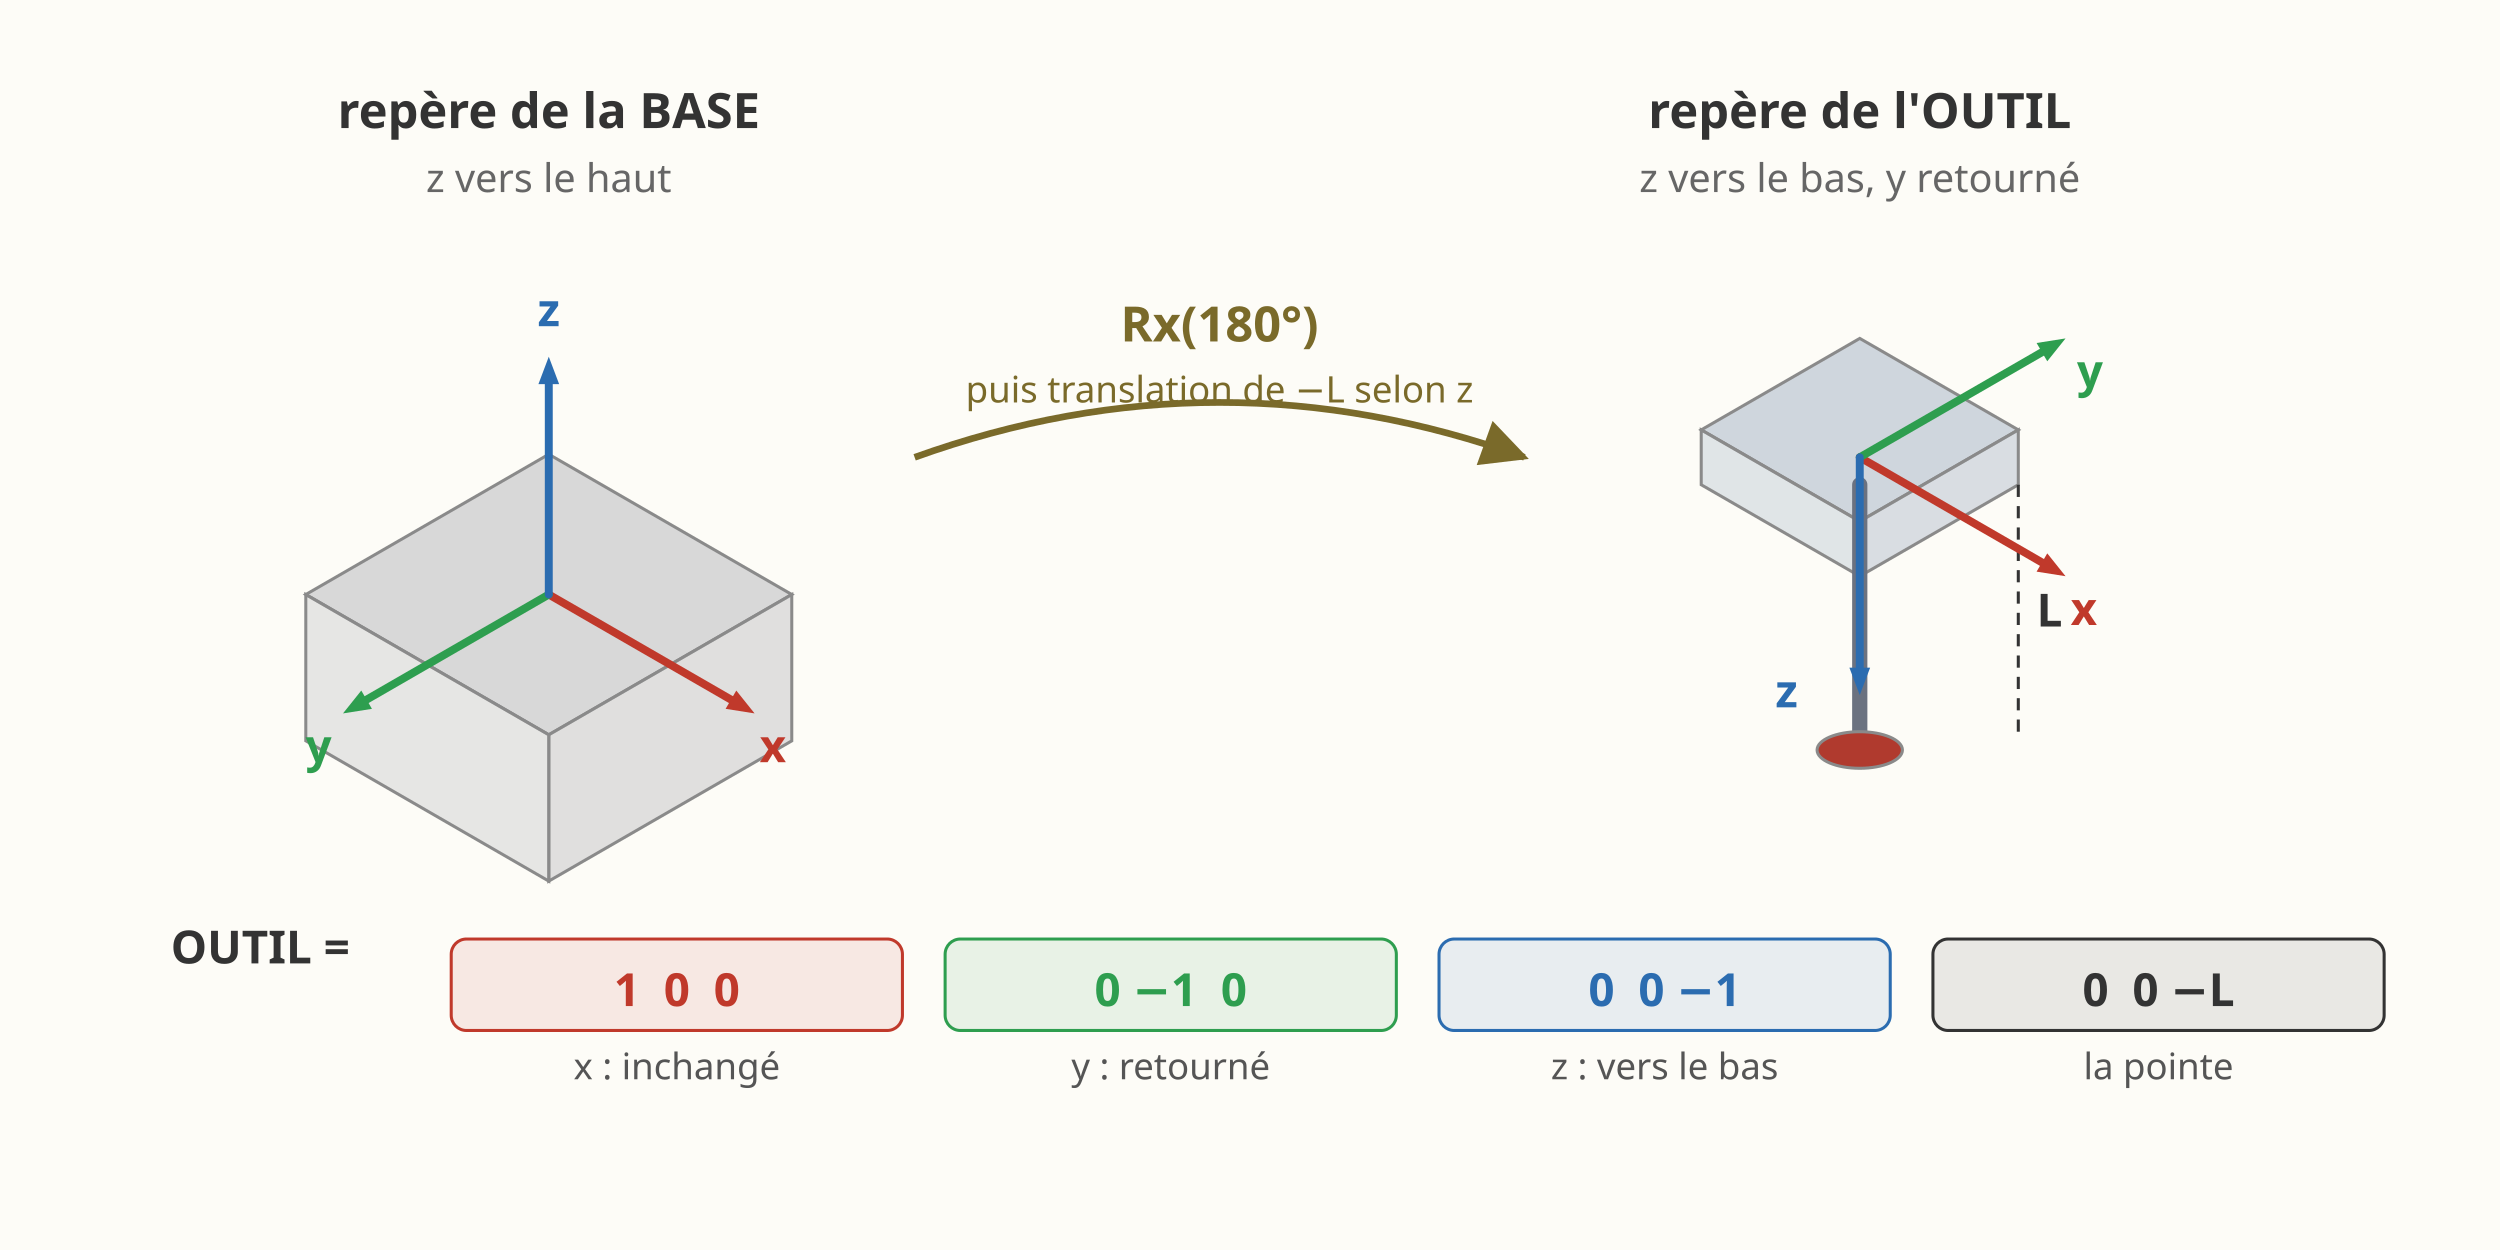
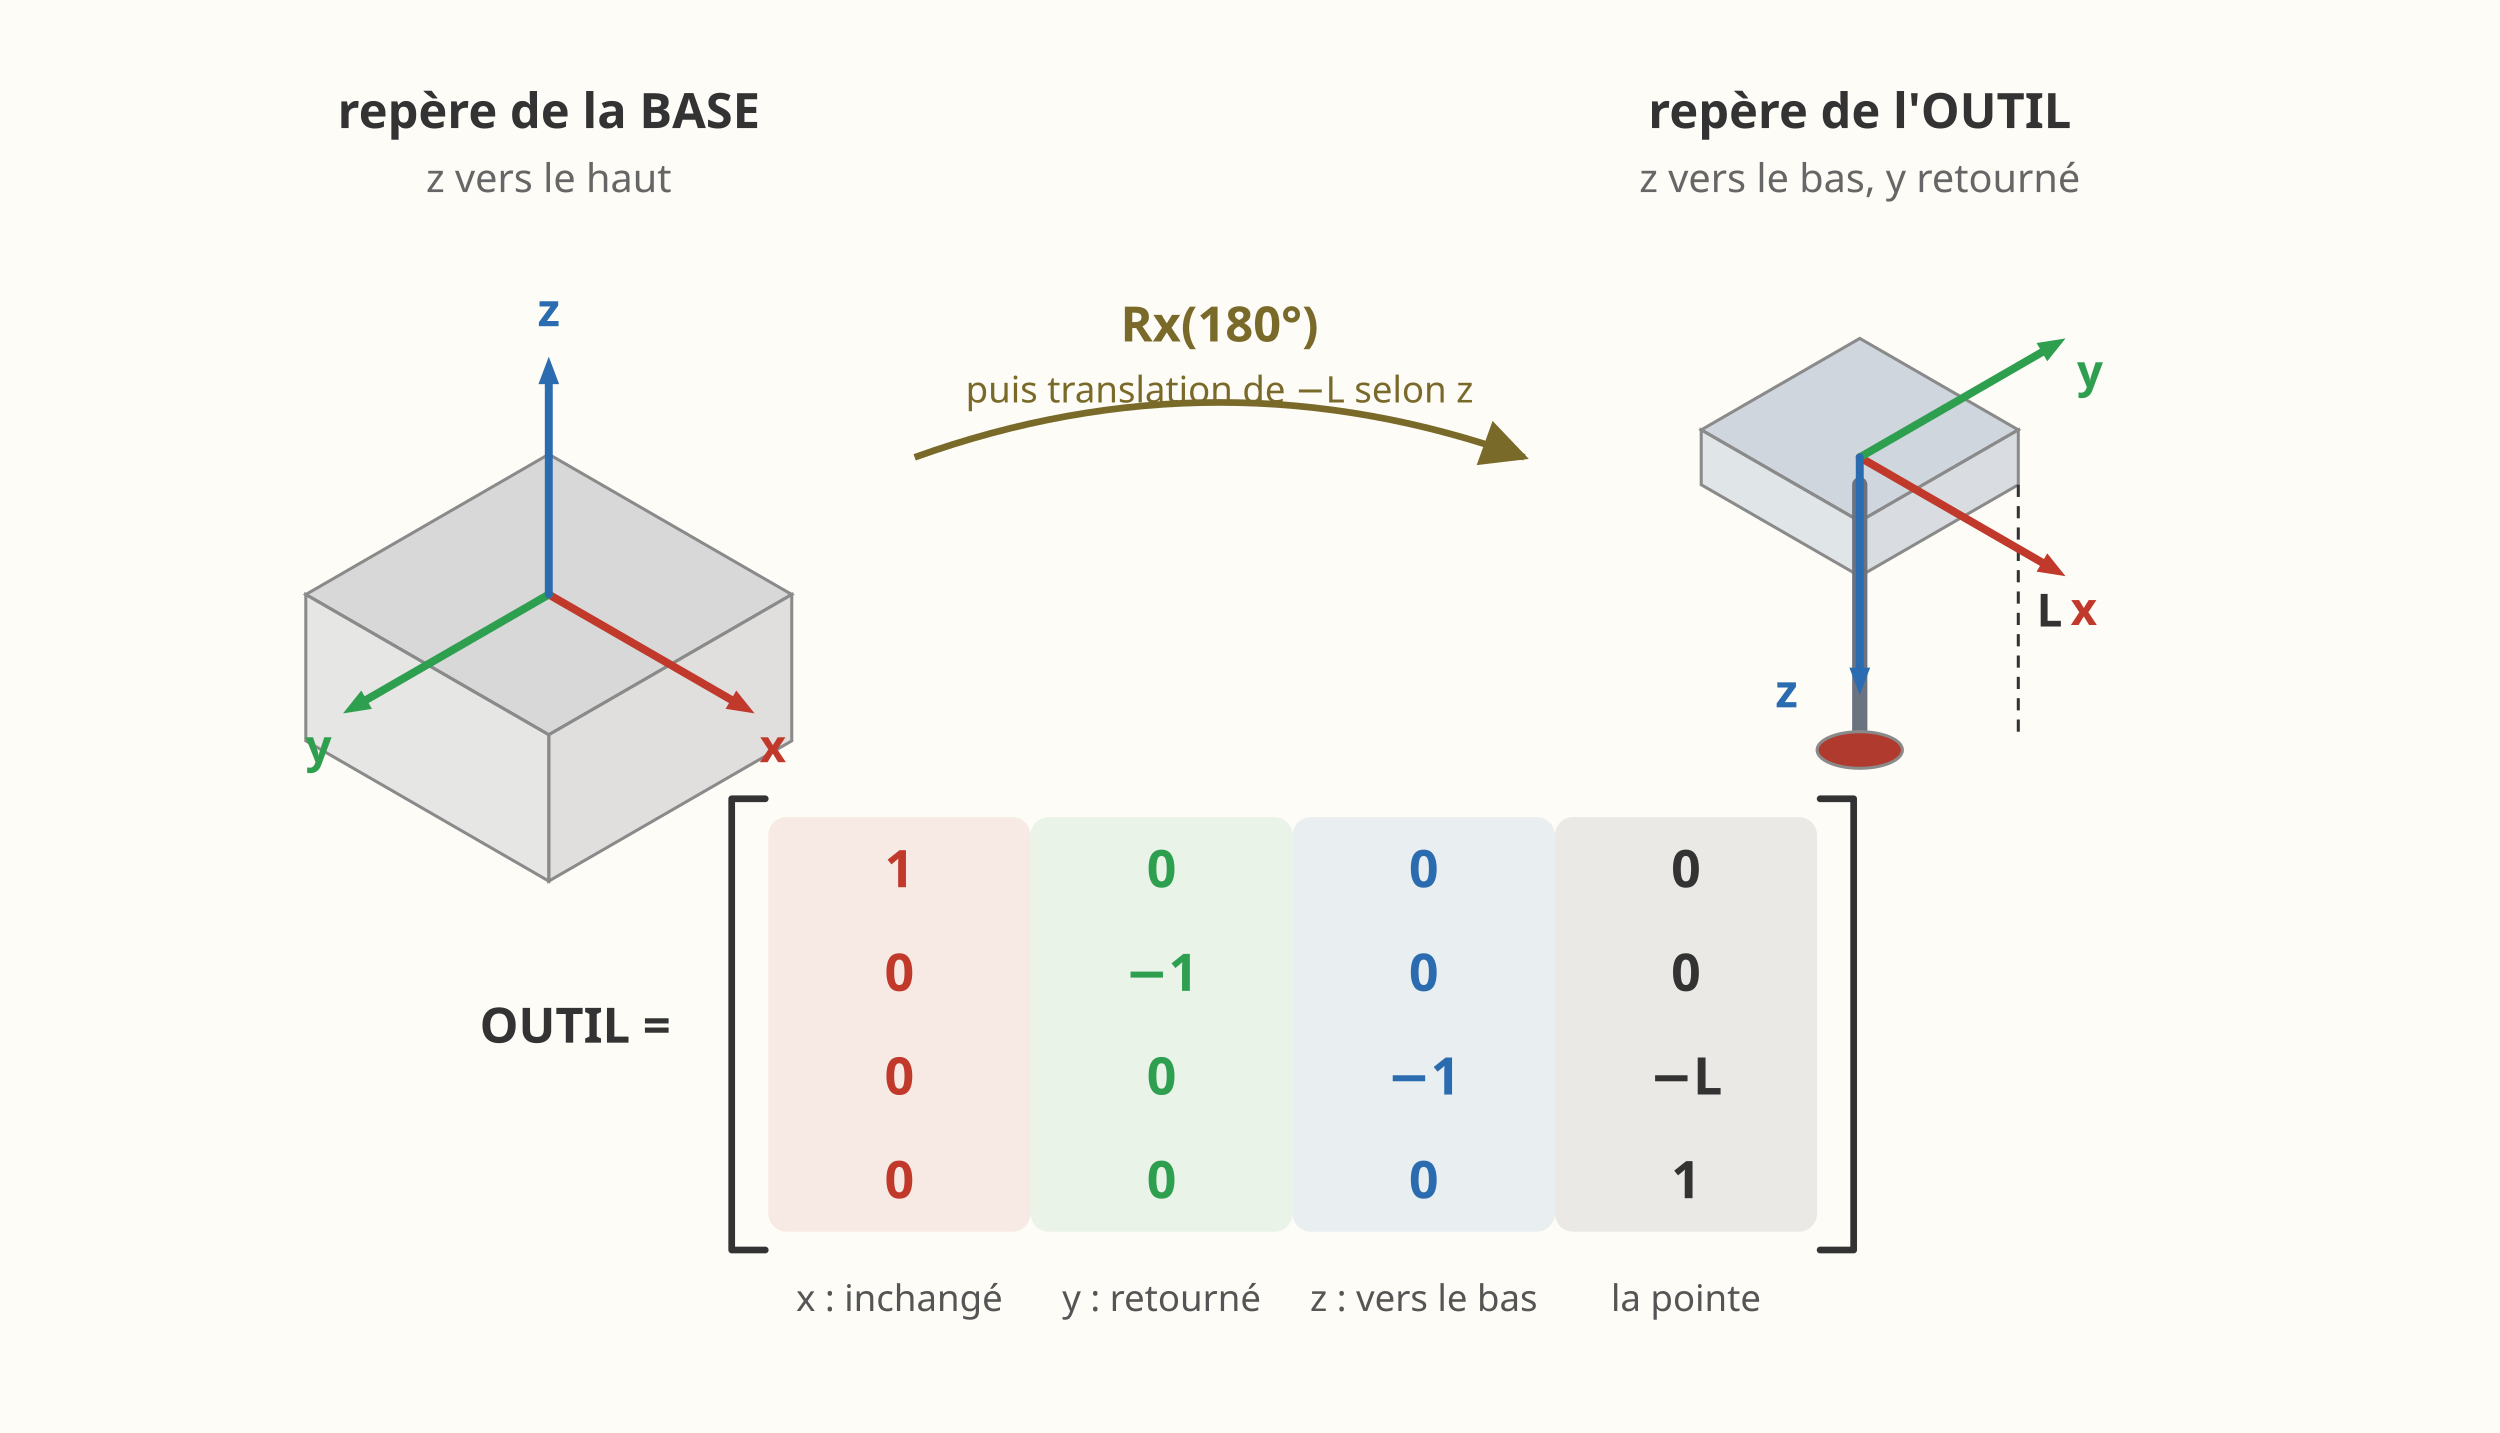
- <svg xmlns="http://www.w3.org/2000/svg" viewBox="0 0 820 410" width="820" height="410" role="img" aria-label="Repere de la base et repere de l outil">
+ <svg xmlns="http://www.w3.org/2000/svg" viewBox="0 0 820 470" width="820" height="470" role="img" aria-label="Repere de la base et repere de l outil">
  <defs>
    <marker id="pointe" viewBox="0 0 10 10" refX="9" refY="5" markerWidth="7" markerHeight="7" orient="auto">
      <path d="M 0 0 L 10 5 L 0 10 z" fill="#7a6a2a" />
    </marker>
  </defs>
-   <rect width="820" height="410" fill="#fdfcf7" />
+   <rect width="820" height="470" fill="#fdfcf7" />
  <g transform="translate(180 195)">
    <polygon points="0.0,-46.0 79.7,0.0 0.0,46.0 -79.7,0.0" fill="#d8d8d8" fill-opacity="1.00" stroke="#8a8a8a" stroke-width="1" />
    <polygon points="79.7,0.0 79.7,48.0 0.0,94.0 0.0,46.0" fill="#d8d8d8" fill-opacity="0.80" stroke="#8a8a8a" stroke-width="1" />
    <polygon points="0.0,46.0 0.0,94.0 -79.7,48.0 -79.7,0.0" fill="#d8d8d8" fill-opacity="0.62" stroke="#8a8a8a" stroke-width="1" />
    <line x1="0.0" y1="0.0" x2="61.7" y2="35.6" stroke="#c0392b" stroke-width="2.6" stroke-linecap="round" />
    <polygon points="67.5,39.0 58.0,37.5 61.5,31.5" fill="#c0392b" />
    <text x="73.5" y="55.0" font-family="IBM Plex Sans, Segoe UI, sans-serif" font-size="15" font-weight="700" fill="#c0392b" text-anchor="middle">x</text>
    <line x1="0.0" y1="0.0" x2="-61.7" y2="35.6" stroke="#2e9e4f" stroke-width="2.6" stroke-linecap="round" />
    <polygon points="-67.5,39.0 -61.5,31.5 -58.0,37.5" fill="#2e9e4f" />
    <text x="-75.5" y="55.0" font-family="IBM Plex Sans, Segoe UI, sans-serif" font-size="15" font-weight="700" fill="#2e9e4f" text-anchor="middle">y</text>
    <line x1="0.0" y1="0.0" x2="0.0" y2="-71.2" stroke="#2b6cb0" stroke-width="2.6" stroke-linecap="round" />
    <polygon points="0.0,-78.0 3.4,-69.0 -3.4,-69.0" fill="#2b6cb0" />
    <text x="0.0" y="-88.0" font-family="IBM Plex Sans, Segoe UI, sans-serif" font-size="15" font-weight="700" fill="#2b6cb0" text-anchor="middle">z</text>
  </g>
  <text x="180.0" y="42.0" font-family="IBM Plex Sans, Segoe UI, sans-serif" font-size="16" font-weight="600" fill="#333" text-anchor="middle">repère de la BASE</text>
  <text x="180.0" y="63.0" font-family="IBM Plex Sans, Segoe UI, sans-serif" font-size="13" font-weight="400" fill="#666" text-anchor="middle">z vers le haut</text>
  <g transform="translate(610 150)">
    <polygon points="0.0,-39.0 52.0,-9.0 0.0,21.0 -52.0,-9.0" fill="#cfd6dd" fill-opacity="1.00" stroke="#8a8a8a" stroke-width="1" />
    <polygon points="52.0,-9.0 52.0,9.0 0.0,39.0 0.0,21.0" fill="#cfd6dd" fill-opacity="0.80" stroke="#8a8a8a" stroke-width="1" />
    <polygon points="0.0,21.0 0.0,39.0 -52.0,9.0 -52.0,-9.0" fill="#cfd6dd" fill-opacity="0.62" stroke="#8a8a8a" stroke-width="1" />
    <line x1="0.0" y1="9.0" x2="0.0" y2="92.0" stroke="#6b7280" stroke-width="5" stroke-linecap="round" />
    <ellipse cx="0.0" cy="96.0" rx="14" ry="6" fill="#b03a2e" stroke="#8a8a8a" stroke-width="1" />
    <line x1="52.0" y1="9.0" x2="52.0" y2="92.0" stroke="#333" stroke-width="1" stroke-dasharray="4 3" />
    <text x="58.0" y="55.5" font-family="IBM Plex Sans, Segoe UI, sans-serif" font-size="15" font-weight="700" fill="#333" text-anchor="start">L</text>
    <line x1="0.0" y1="0.0" x2="61.7" y2="35.6" stroke="#c0392b" stroke-width="2.6" stroke-linecap="round" />
    <polygon points="67.5,39.0 58.0,37.5 61.5,31.5" fill="#c0392b" />
    <text x="73.5" y="55.0" font-family="IBM Plex Sans, Segoe UI, sans-serif" font-size="15" font-weight="700" fill="#c0392b" text-anchor="middle">x</text>
    <line x1="0.0" y1="0.0" x2="61.7" y2="-35.6" stroke="#2e9e4f" stroke-width="2.6" stroke-linecap="round" />
    <polygon points="67.5,-39.0 61.5,-31.5 58.0,-37.5" fill="#2e9e4f" />
    <text x="75.5" y="-23.0" font-family="IBM Plex Sans, Segoe UI, sans-serif" font-size="15" font-weight="700" fill="#2e9e4f" text-anchor="middle">y</text>
    <line x1="0.0" y1="0.0" x2="0.0" y2="71.2" stroke="#2b6cb0" stroke-width="2.6" stroke-linecap="round" />
    <polygon points="0.0,78.0 -3.4,69.0 3.4,69.0" fill="#2b6cb0" />
    <text x="-24.0" y="82.0" font-family="IBM Plex Sans, Segoe UI, sans-serif" font-size="15" font-weight="700" fill="#2b6cb0" text-anchor="middle">z</text>
  </g>
  <text x="610.0" y="42.0" font-family="IBM Plex Sans, Segoe UI, sans-serif" font-size="16" font-weight="600" fill="#333" text-anchor="middle">repère de l'OUTIL</text>
  <text x="610.0" y="63.0" font-family="IBM Plex Sans, Segoe UI, sans-serif" font-size="13" font-weight="400" fill="#666" text-anchor="middle">z vers le bas, y retourné</text>
  <path d="M 300 150 q 100 -36 200 0" fill="none" stroke="#7a6a2a" stroke-width="2.2" marker-end="url(#pointe)" />
  <text x="400.0" y="112.0" font-family="IBM Plex Sans, Segoe UI, sans-serif" font-size="16" font-weight="700" fill="#7a6a2a" text-anchor="middle">Rx(180°)</text>
  <text x="400.0" y="132.0" font-family="IBM Plex Sans, Segoe UI, sans-serif" font-size="12" font-weight="400" fill="#7a6a2a" text-anchor="middle">puis translation de −L selon z</text>
-   <text x="56.0" y="316.0" font-family="IBM Plex Sans, Segoe UI, sans-serif" font-size="15" font-weight="700" fill="#333" text-anchor="start">OUTIL =</text>
-   <rect x="148" y="308" width="148" height="30" rx="5" fill="#c0392b" fill-opacity="0.10" stroke="#c0392b" stroke-width="1" />
-   <text x="222.0" y="330.0" font-family="IBM Plex Sans, Segoe UI, sans-serif" font-size="15" font-weight="700" fill="#c0392b" text-anchor="middle">1  0  0</text>
-   <text x="222.0" y="354.0" font-family="IBM Plex Sans, Segoe UI, sans-serif" font-size="12" font-weight="400" fill="#555" text-anchor="middle">x : inchangé</text>
-   <rect x="310" y="308" width="148" height="30" rx="5" fill="#2e9e4f" fill-opacity="0.10" stroke="#2e9e4f" stroke-width="1" />
-   <text x="384.0" y="330.0" font-family="IBM Plex Sans, Segoe UI, sans-serif" font-size="15" font-weight="700" fill="#2e9e4f" text-anchor="middle">0 −1  0</text>
-   <text x="384.0" y="354.0" font-family="IBM Plex Sans, Segoe UI, sans-serif" font-size="12" font-weight="400" fill="#555" text-anchor="middle">y : retourné</text>
-   <rect x="472" y="308" width="148" height="30" rx="5" fill="#2b6cb0" fill-opacity="0.10" stroke="#2b6cb0" stroke-width="1" />
-   <text x="546.0" y="330.0" font-family="IBM Plex Sans, Segoe UI, sans-serif" font-size="15" font-weight="700" fill="#2b6cb0" text-anchor="middle">0  0 −1</text>
-   <text x="546.0" y="354.0" font-family="IBM Plex Sans, Segoe UI, sans-serif" font-size="12" font-weight="400" fill="#555" text-anchor="middle">z : vers le bas</text>
-   <rect x="634" y="308" width="148" height="30" rx="5" fill="#333" fill-opacity="0.10" stroke="#333" stroke-width="1" />
-   <text x="708.0" y="330.0" font-family="IBM Plex Sans, Segoe UI, sans-serif" font-size="15" font-weight="700" fill="#333" text-anchor="middle">0  0 −L</text>
-   <text x="708.0" y="354.0" font-family="IBM Plex Sans, Segoe UI, sans-serif" font-size="12" font-weight="400" fill="#555" text-anchor="middle">la pointe</text>
+   <rect x="252.0" y="268.0" width="86.0" height="136.0" rx="6" fill="#c0392b" fill-opacity="0.09" />
+   <rect x="338.0" y="268.0" width="86.0" height="136.0" rx="6" fill="#2e9e4f" fill-opacity="0.09" />
+   <rect x="424.0" y="268.0" width="86.0" height="136.0" rx="6" fill="#2b6cb0" fill-opacity="0.09" />
+   <rect x="510.0" y="268.0" width="86.0" height="136.0" rx="6" fill="#333" fill-opacity="0.09" />
+   <path d="M 251.0 262.0 h -11.0 v 148.0 h 11.0" fill="none" stroke="#333" stroke-width="2.2" stroke-linecap="round" stroke-linejoin="round" />
+   <path d="M 597.0 262.0 h 11.0 v 148.0 h -11.0" fill="none" stroke="#333" stroke-width="2.2" stroke-linecap="round" stroke-linejoin="round" />
+   <text x="295.0" y="291.0" font-family="IBM Plex Sans, Segoe UI, sans-serif" font-size="17" font-weight="700" fill="#c0392b" text-anchor="middle">1</text>
+   <text x="381.0" y="291.0" font-family="IBM Plex Sans, Segoe UI, sans-serif" font-size="17" font-weight="700" fill="#2e9e4f" text-anchor="middle">0</text>
+   <text x="467.0" y="291.0" font-family="IBM Plex Sans, Segoe UI, sans-serif" font-size="17" font-weight="700" fill="#2b6cb0" text-anchor="middle">0</text>
+   <text x="553.0" y="291.0" font-family="IBM Plex Sans, Segoe UI, sans-serif" font-size="17" font-weight="700" fill="#333" text-anchor="middle">0</text>
+   <text x="295.0" y="325.0" font-family="IBM Plex Sans, Segoe UI, sans-serif" font-size="17" font-weight="700" fill="#c0392b" text-anchor="middle">0</text>
+   <text x="381.0" y="325.0" font-family="IBM Plex Sans, Segoe UI, sans-serif" font-size="17" font-weight="700" fill="#2e9e4f" text-anchor="middle">−1</text>
+   <text x="467.0" y="325.0" font-family="IBM Plex Sans, Segoe UI, sans-serif" font-size="17" font-weight="700" fill="#2b6cb0" text-anchor="middle">0</text>
+   <text x="553.0" y="325.0" font-family="IBM Plex Sans, Segoe UI, sans-serif" font-size="17" font-weight="700" fill="#333" text-anchor="middle">0</text>
+   <text x="295.0" y="359.0" font-family="IBM Plex Sans, Segoe UI, sans-serif" font-size="17" font-weight="700" fill="#c0392b" text-anchor="middle">0</text>
+   <text x="381.0" y="359.0" font-family="IBM Plex Sans, Segoe UI, sans-serif" font-size="17" font-weight="700" fill="#2e9e4f" text-anchor="middle">0</text>
+   <text x="467.0" y="359.0" font-family="IBM Plex Sans, Segoe UI, sans-serif" font-size="17" font-weight="700" fill="#2b6cb0" text-anchor="middle">−1</text>
+   <text x="553.0" y="359.0" font-family="IBM Plex Sans, Segoe UI, sans-serif" font-size="17" font-weight="700" fill="#333" text-anchor="middle">−L</text>
+   <text x="295.0" y="393.0" font-family="IBM Plex Sans, Segoe UI, sans-serif" font-size="17" font-weight="700" fill="#c0392b" text-anchor="middle">0</text>
+   <text x="381.0" y="393.0" font-family="IBM Plex Sans, Segoe UI, sans-serif" font-size="17" font-weight="700" fill="#2e9e4f" text-anchor="middle">0</text>
+   <text x="467.0" y="393.0" font-family="IBM Plex Sans, Segoe UI, sans-serif" font-size="17" font-weight="700" fill="#2b6cb0" text-anchor="middle">0</text>
+   <text x="553.0" y="393.0" font-family="IBM Plex Sans, Segoe UI, sans-serif" font-size="17" font-weight="700" fill="#333" text-anchor="middle">1</text>
+   <text x="220.0" y="342.0" font-family="IBM Plex Sans, Segoe UI, sans-serif" font-size="16" font-weight="700" fill="#333" text-anchor="end">OUTIL =</text>
+   <text x="295.0" y="430.0" font-family="IBM Plex Sans, Segoe UI, sans-serif" font-size="12" font-weight="400" fill="#555" text-anchor="middle">x : inchangé</text>
+   <text x="381.0" y="430.0" font-family="IBM Plex Sans, Segoe UI, sans-serif" font-size="12" font-weight="400" fill="#555" text-anchor="middle">y : retourné</text>
+   <text x="467.0" y="430.0" font-family="IBM Plex Sans, Segoe UI, sans-serif" font-size="12" font-weight="400" fill="#555" text-anchor="middle">z : vers le bas</text>
+   <text x="553.0" y="430.0" font-family="IBM Plex Sans, Segoe UI, sans-serif" font-size="12" font-weight="400" fill="#555" text-anchor="middle">la pointe</text>
</svg>
